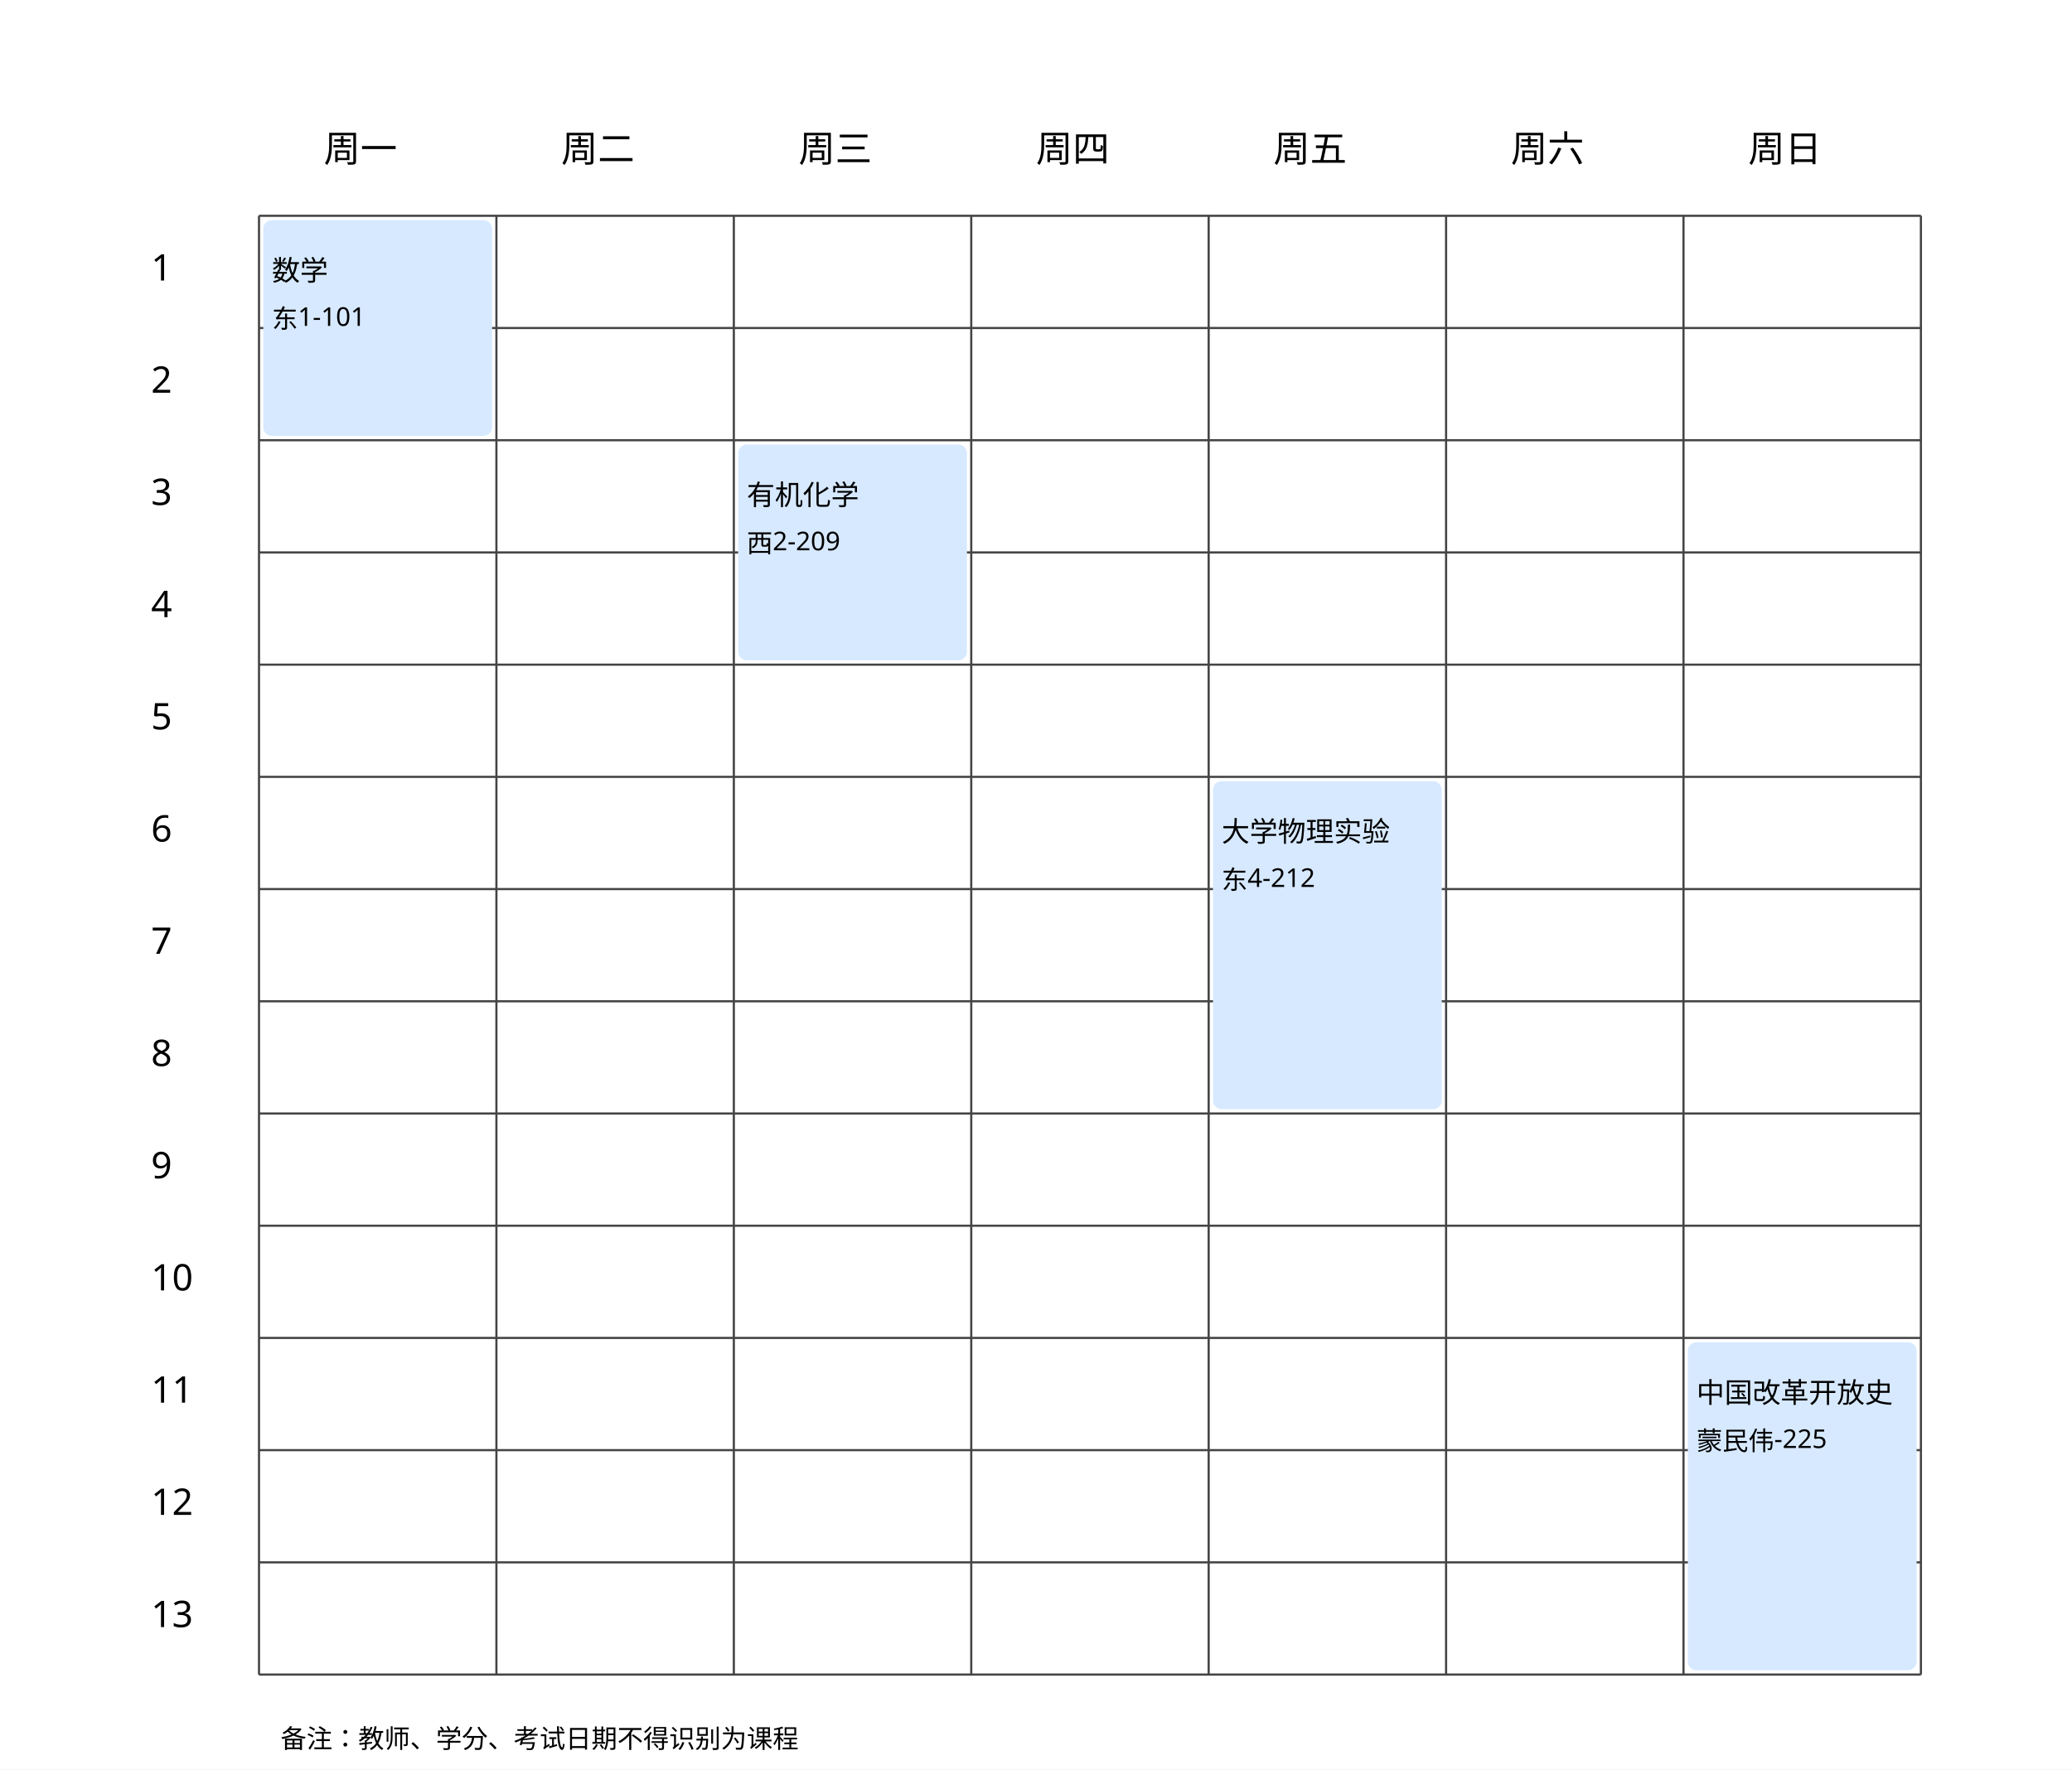
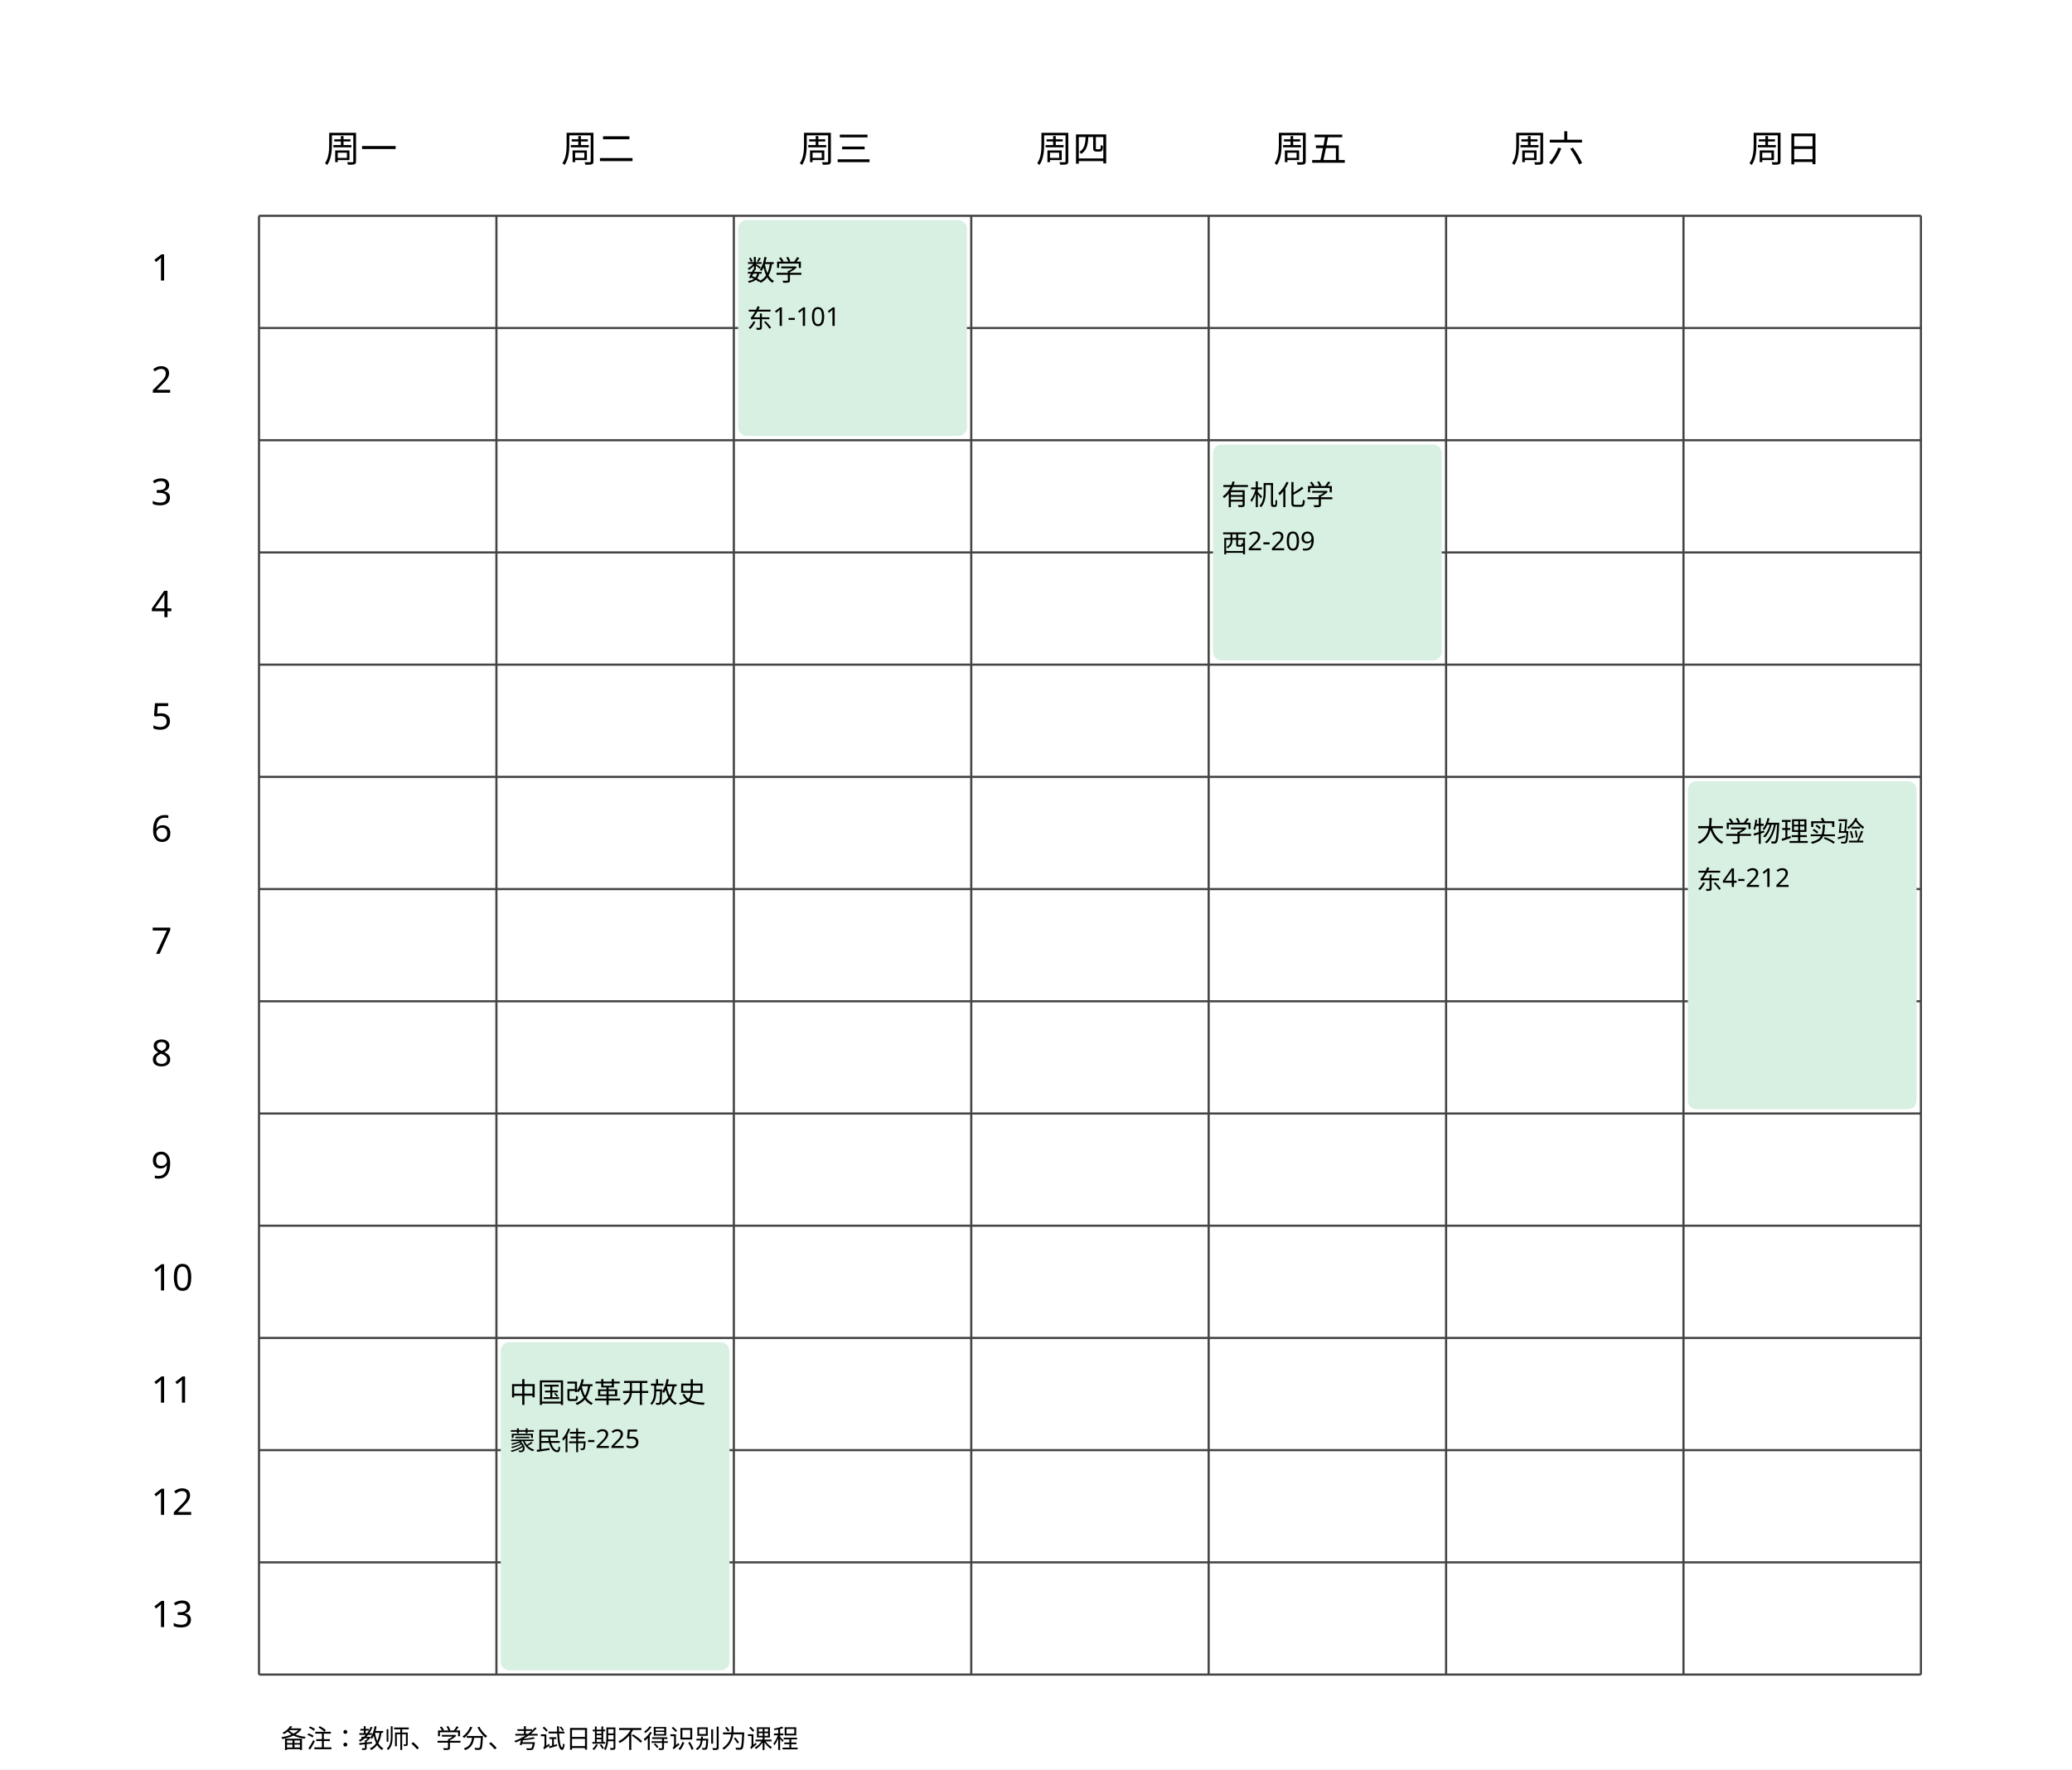
<svg xmlns="http://www.w3.org/2000/svg" width="960" height="820" viewBox="0 0 960 820">
  <rect width="960" height="820" fill="white" />
  <g transform="" font-family="sans-serif" font-size="17">
    <path d="M120 100V776" stroke="#444" />
    <path d="M230 100V776" stroke="#444" />
    <path d="M340 100V776" stroke="#444" />
    <path d="M450 100V776" stroke="#444" />
    <path d="M560 100V776" stroke="#444" />
    <path d="M670 100V776" stroke="#444" />
    <path d="M780 100V776" stroke="#444" />
    <path d="M890 100V776" stroke="#444" />
    <path d="M120 100H890" stroke="#444" />
    <path d="M120 152H890" stroke="#444" />
    <path d="M120 204H890" stroke="#444" />
    <path d="M120 256H890" stroke="#444" />
    <path d="M120 308H890" stroke="#444" />
    <path d="M120 360H890" stroke="#444" />
    <path d="M120 412H890" stroke="#444" />
    <path d="M120 464H890" stroke="#444" />
    <path d="M120 516H890" stroke="#444" />
    <path d="M120 568H890" stroke="#444" />
    <path d="M120 620H890" stroke="#444" />
    <path d="M120 672H890" stroke="#444" />
    <path d="M120 724H890" stroke="#444" />
    <path d="M120 776H890" stroke="#444" />
    <text x="150" y="75">周一</text>
    <text x="260" y="75">周二</text>
    <text x="370" y="75">周三</text>
    <text x="480" y="75">周四</text>
    <text x="590" y="75">周五</text>
    <text x="700" y="75">周六</text>
    <text x="810" y="75">周日</text>
    <text x="70" y="130">1</text>
    <text x="70" y="182">2</text>
    <text x="70" y="234">3</text>
    <text x="70" y="286">4</text>
    <text x="70" y="338">5</text>
    <text x="70" y="390">6</text>
    <text x="70" y="442">7</text>
    <text x="70" y="494">8</text>
    <text x="70" y="546">9</text>
    <text x="70" y="598">10</text>
    <text x="70" y="650">11</text>
    <text x="70" y="702">12</text>
    <text x="70" y="754">13</text>
-     <rect x="122" y="102" width="106" height="100" rx="4" fill="#d7e9ff" />
-     <text x="126" y="130" font-size="13">数学</text>
-     <text x="126" y="152" font-size="12">东1-101</text>
-     <rect x="342" y="206" width="106" height="100" rx="4" fill="#d7e9ff" />
-     <text x="346" y="234" font-size="13">有机化学</text>
-     <text x="346" y="256" font-size="12">西2-209</text>
-     <rect x="562" y="362" width="106" height="152" rx="4" fill="#d7e9ff" />
-     <text x="566" y="390" font-size="13">大学物理实验</text>
-     <text x="566" y="412" font-size="12">东4-212</text>
-     <rect x="782" y="622" width="106" height="152" rx="4" fill="#d7e9ff" />
-     <text x="786" y="650" font-size="13">中国改革开放史</text>
-     <text x="786" y="672" font-size="12">蒙民伟-225</text>
+     <rect x="342" y="102" width="106" height="100" rx="4" fill="#d7f0e1" />
+     <text x="346" y="130" font-size="13">数学</text>
+     <text x="346" y="152" font-size="12">东1-101</text>
+     <rect x="562" y="206" width="106" height="100" rx="4" fill="#d7f0e1" />
+     <text x="566" y="234" font-size="13">有机化学</text>
+     <text x="566" y="256" font-size="12">西2-209</text>
+     <rect x="782" y="362" width="106" height="152" rx="4" fill="#d7f0e1" />
+     <text x="786" y="390" font-size="13">大学物理实验</text>
+     <text x="786" y="412" font-size="12">东4-212</text>
+     <rect x="232" y="622" width="106" height="152" rx="4" fill="#d7f0e1" />
+     <text x="236" y="650" font-size="13">中国改革开放史</text>
+     <text x="236" y="672" font-size="12">蒙民伟-225</text>
    <text x="130" y="810" font-size="12">备注：教师、学分、考试日期不得识别为课程</text>
  </g>
</svg>
